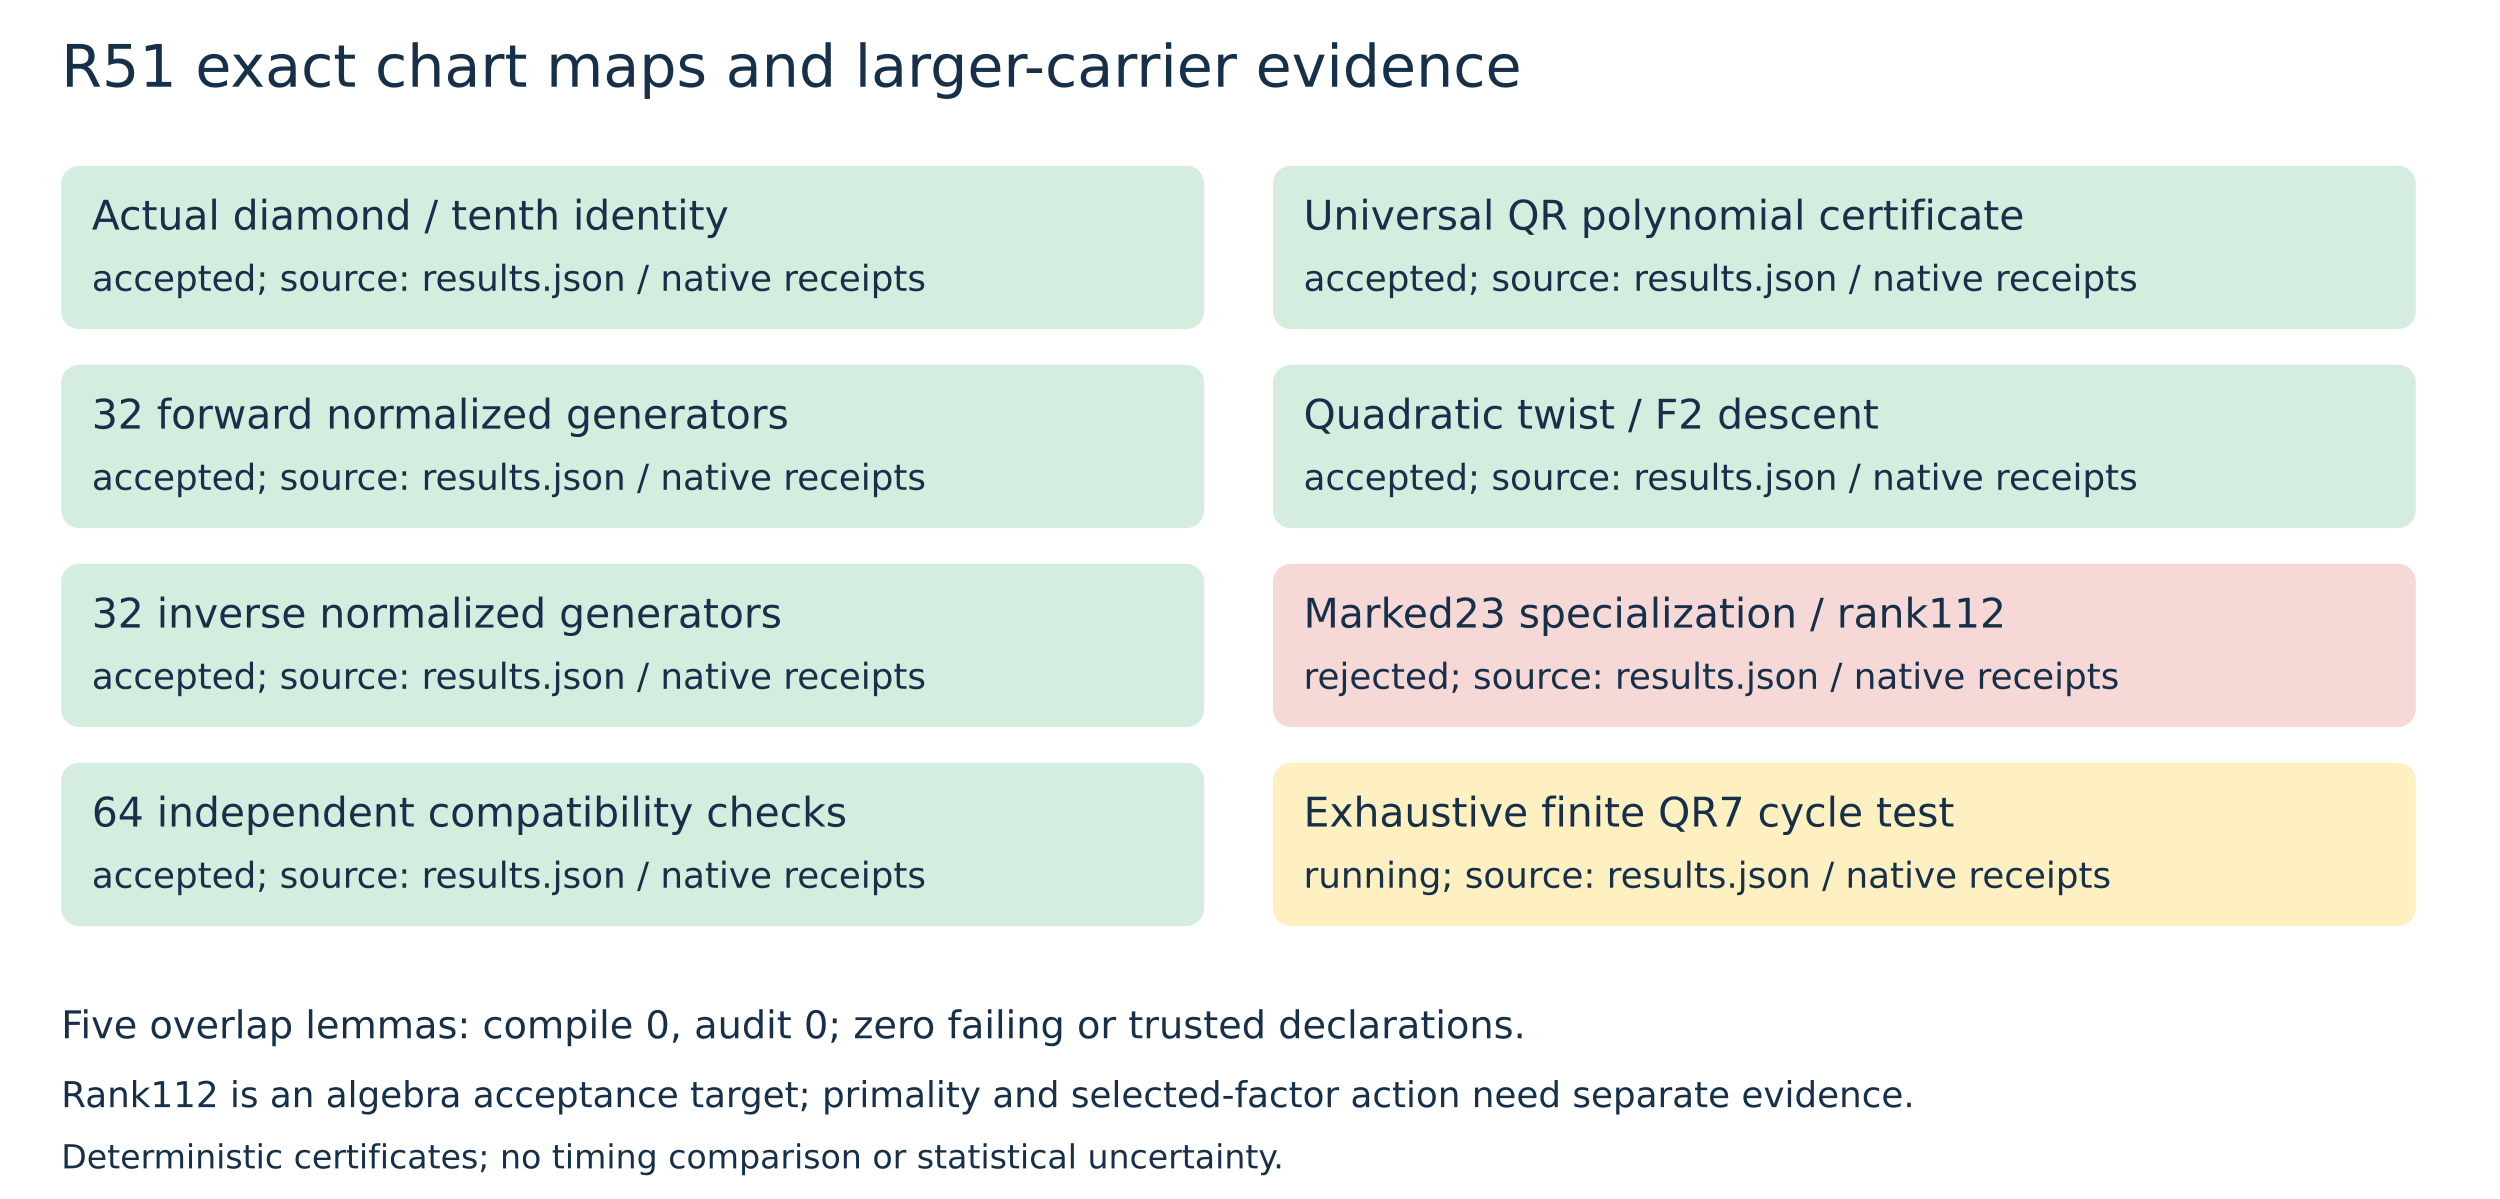
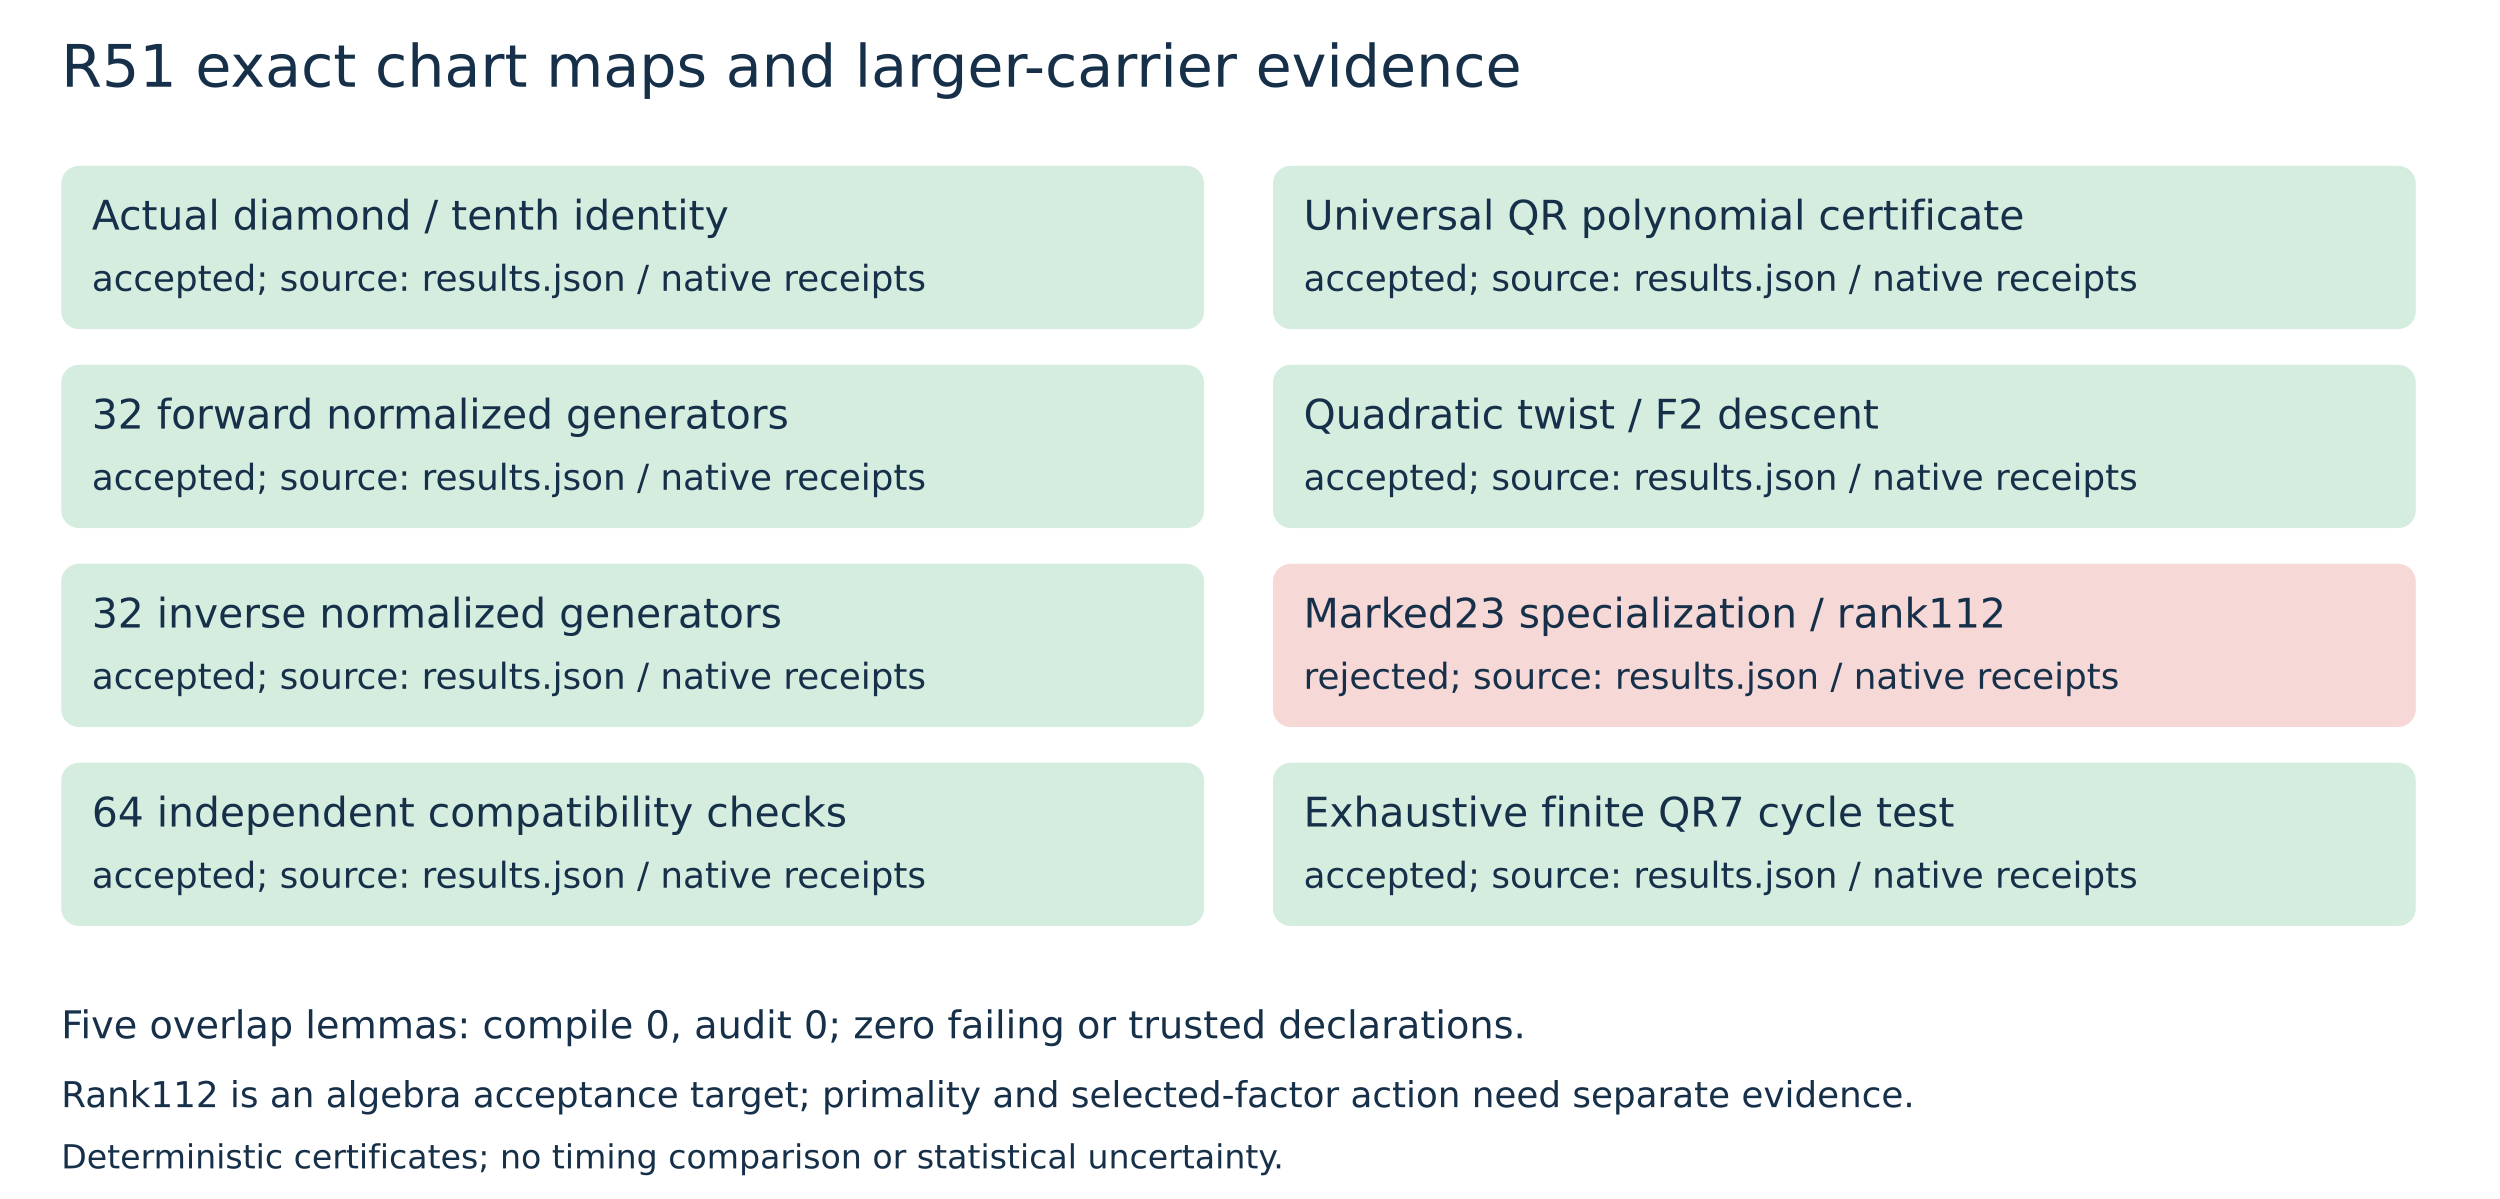
<svg xmlns="http://www.w3.org/2000/svg" width="980" height="470" viewBox="0 0 980 470">
  <rect width="980" height="470" fill="white" />
  <g font-family="DejaVu Sans,sans-serif" fill="#17304a">
    <text x="24" y="34" font-size="23">R51 exact chart maps and larger-carrier evidence</text>
    <rect x="24" y="65" width="448" height="64" rx="7" fill="#d4eddf" />
    <text x="36" y="90" font-size="16">Actual diamond / tenth identity</text>
    <text x="36" y="114" font-size="14">accepted; source: results.json / native receipts</text>
    <rect x="24" y="143" width="448" height="64" rx="7" fill="#d4eddf" />
    <text x="36" y="168" font-size="16">32 forward normalized generators</text>
    <text x="36" y="192" font-size="14">accepted; source: results.json / native receipts</text>
    <rect x="24" y="221" width="448" height="64" rx="7" fill="#d4eddf" />
    <text x="36" y="246" font-size="16">32 inverse normalized generators</text>
    <text x="36" y="270" font-size="14">accepted; source: results.json / native receipts</text>
    <rect x="24" y="299" width="448" height="64" rx="7" fill="#d4eddf" />
    <text x="36" y="324" font-size="16">64 independent compatibility checks</text>
    <text x="36" y="348" font-size="14">accepted; source: results.json / native receipts</text>
    <rect x="499" y="65" width="448" height="64" rx="7" fill="#d4eddf" />
    <text x="511" y="90" font-size="16">Universal QR polynomial certificate</text>
    <text x="511" y="114" font-size="14">accepted; source: results.json / native receipts</text>
    <rect x="499" y="143" width="448" height="64" rx="7" fill="#d4eddf" />
    <text x="511" y="168" font-size="16">Quadratic twist / F2 descent</text>
    <text x="511" y="192" font-size="14">accepted; source: results.json / native receipts</text>
    <rect x="499" y="221" width="448" height="64" rx="7" fill="#f6d8d6" />
    <text x="511" y="246" font-size="16">Marked23 specialization / rank112</text>
    <text x="511" y="270" font-size="14">rejected; source: results.json / native receipts</text>
-     <rect x="499" y="299" width="448" height="64" rx="7" fill="#fff0c2" />
+     <rect x="499" y="299" width="448" height="64" rx="7" fill="#d4eddf" />
    <text x="511" y="324" font-size="16">Exhaustive finite QR7 cycle test</text>
-     <text x="511" y="348" font-size="14">running; source: results.json / native receipts</text>
+     <text x="511" y="348" font-size="14">accepted; source: results.json / native receipts</text>
    <text x="24" y="407" font-size="15">Five overlap lemmas: compile 0, audit 0; zero failing or trusted declarations.</text>
    <text x="24" y="434" font-size="14">Rank112 is an algebra acceptance target; primality and selected-factor action need separate evidence.</text>
    <text x="24" y="458" font-size="13">Deterministic certificates; no timing comparison or statistical uncertainty.</text>
  </g>
</svg>
